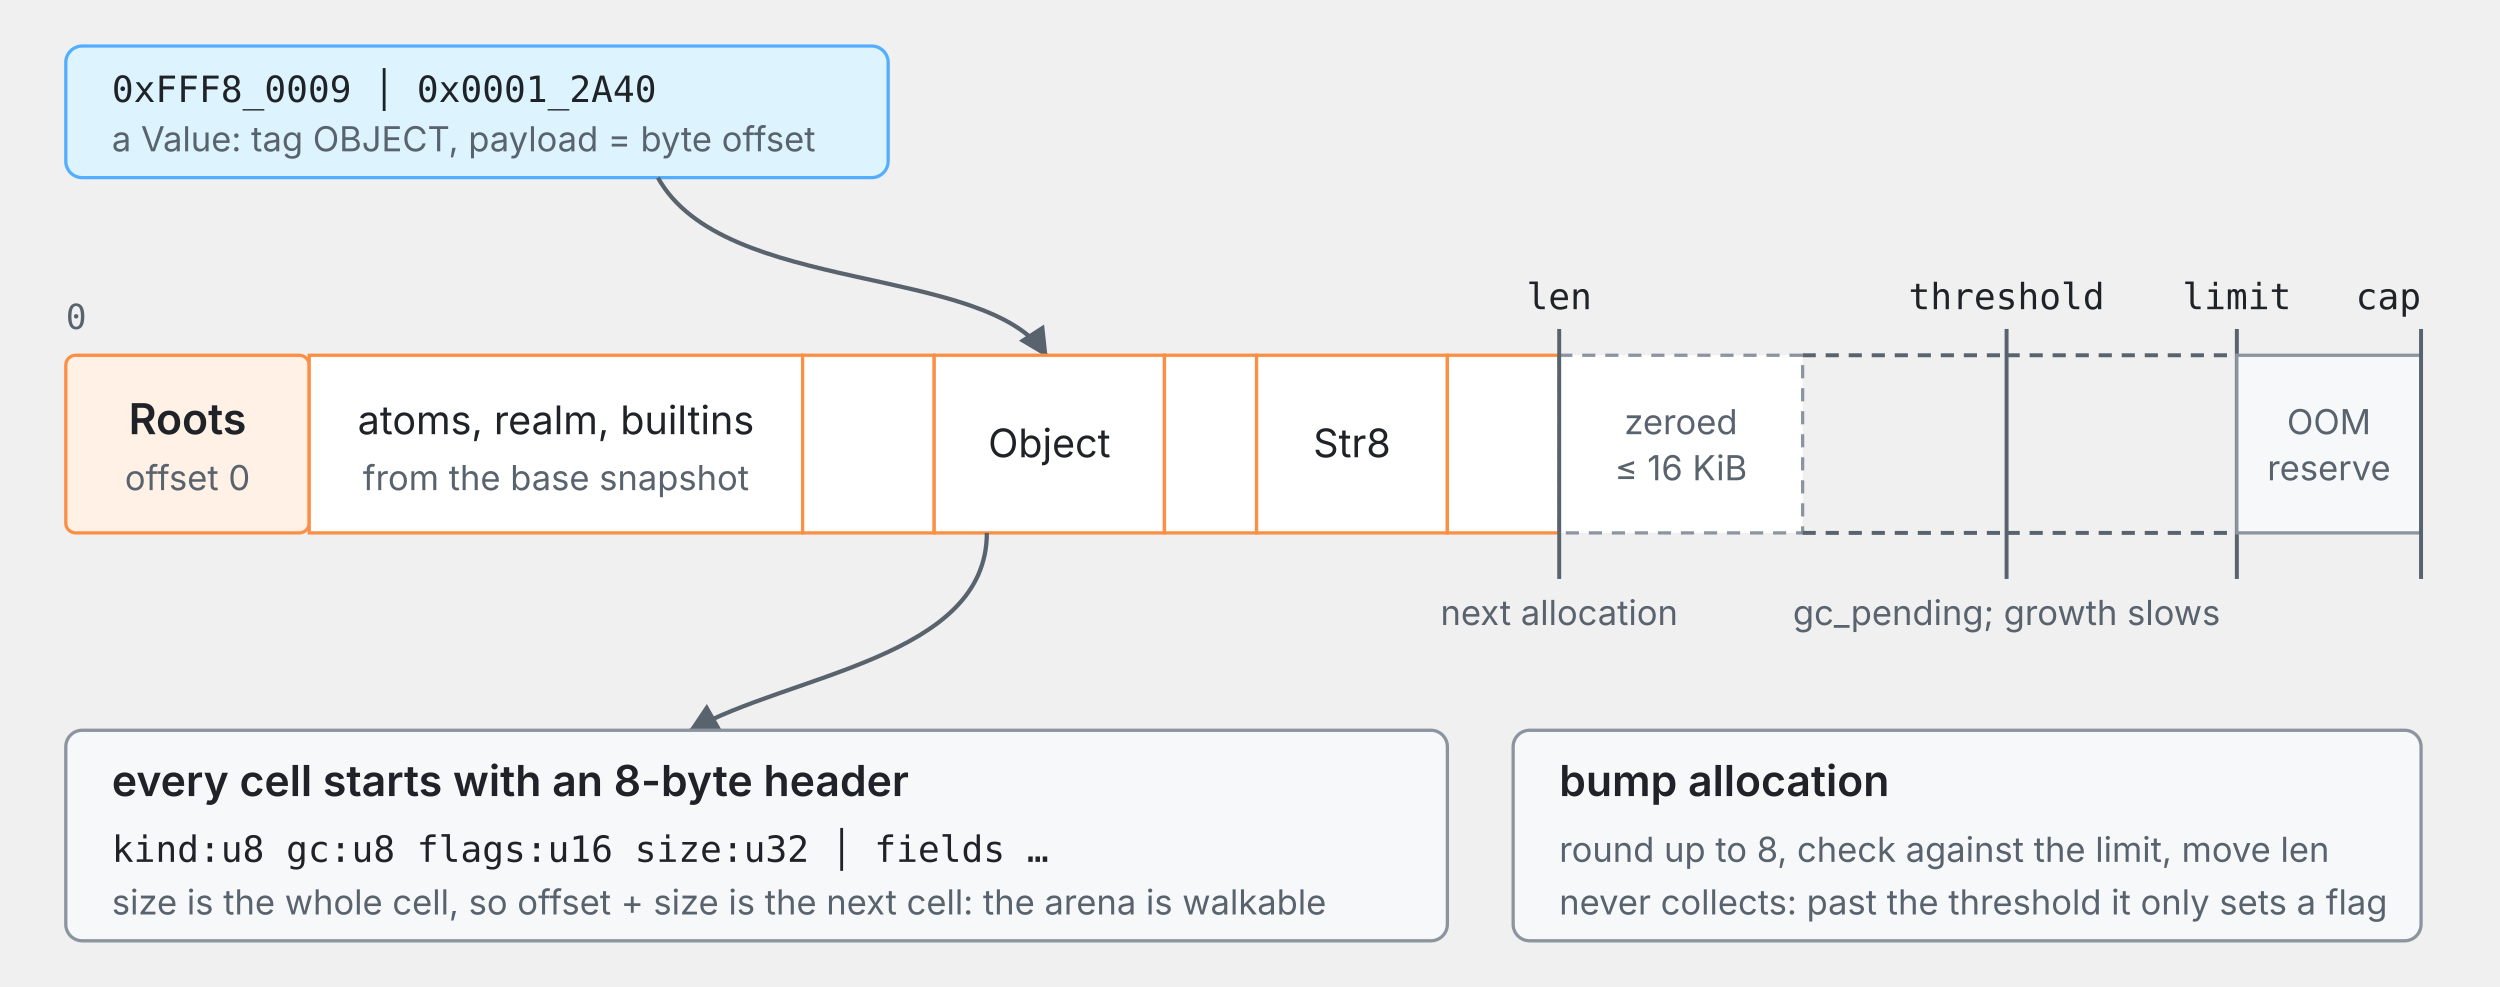
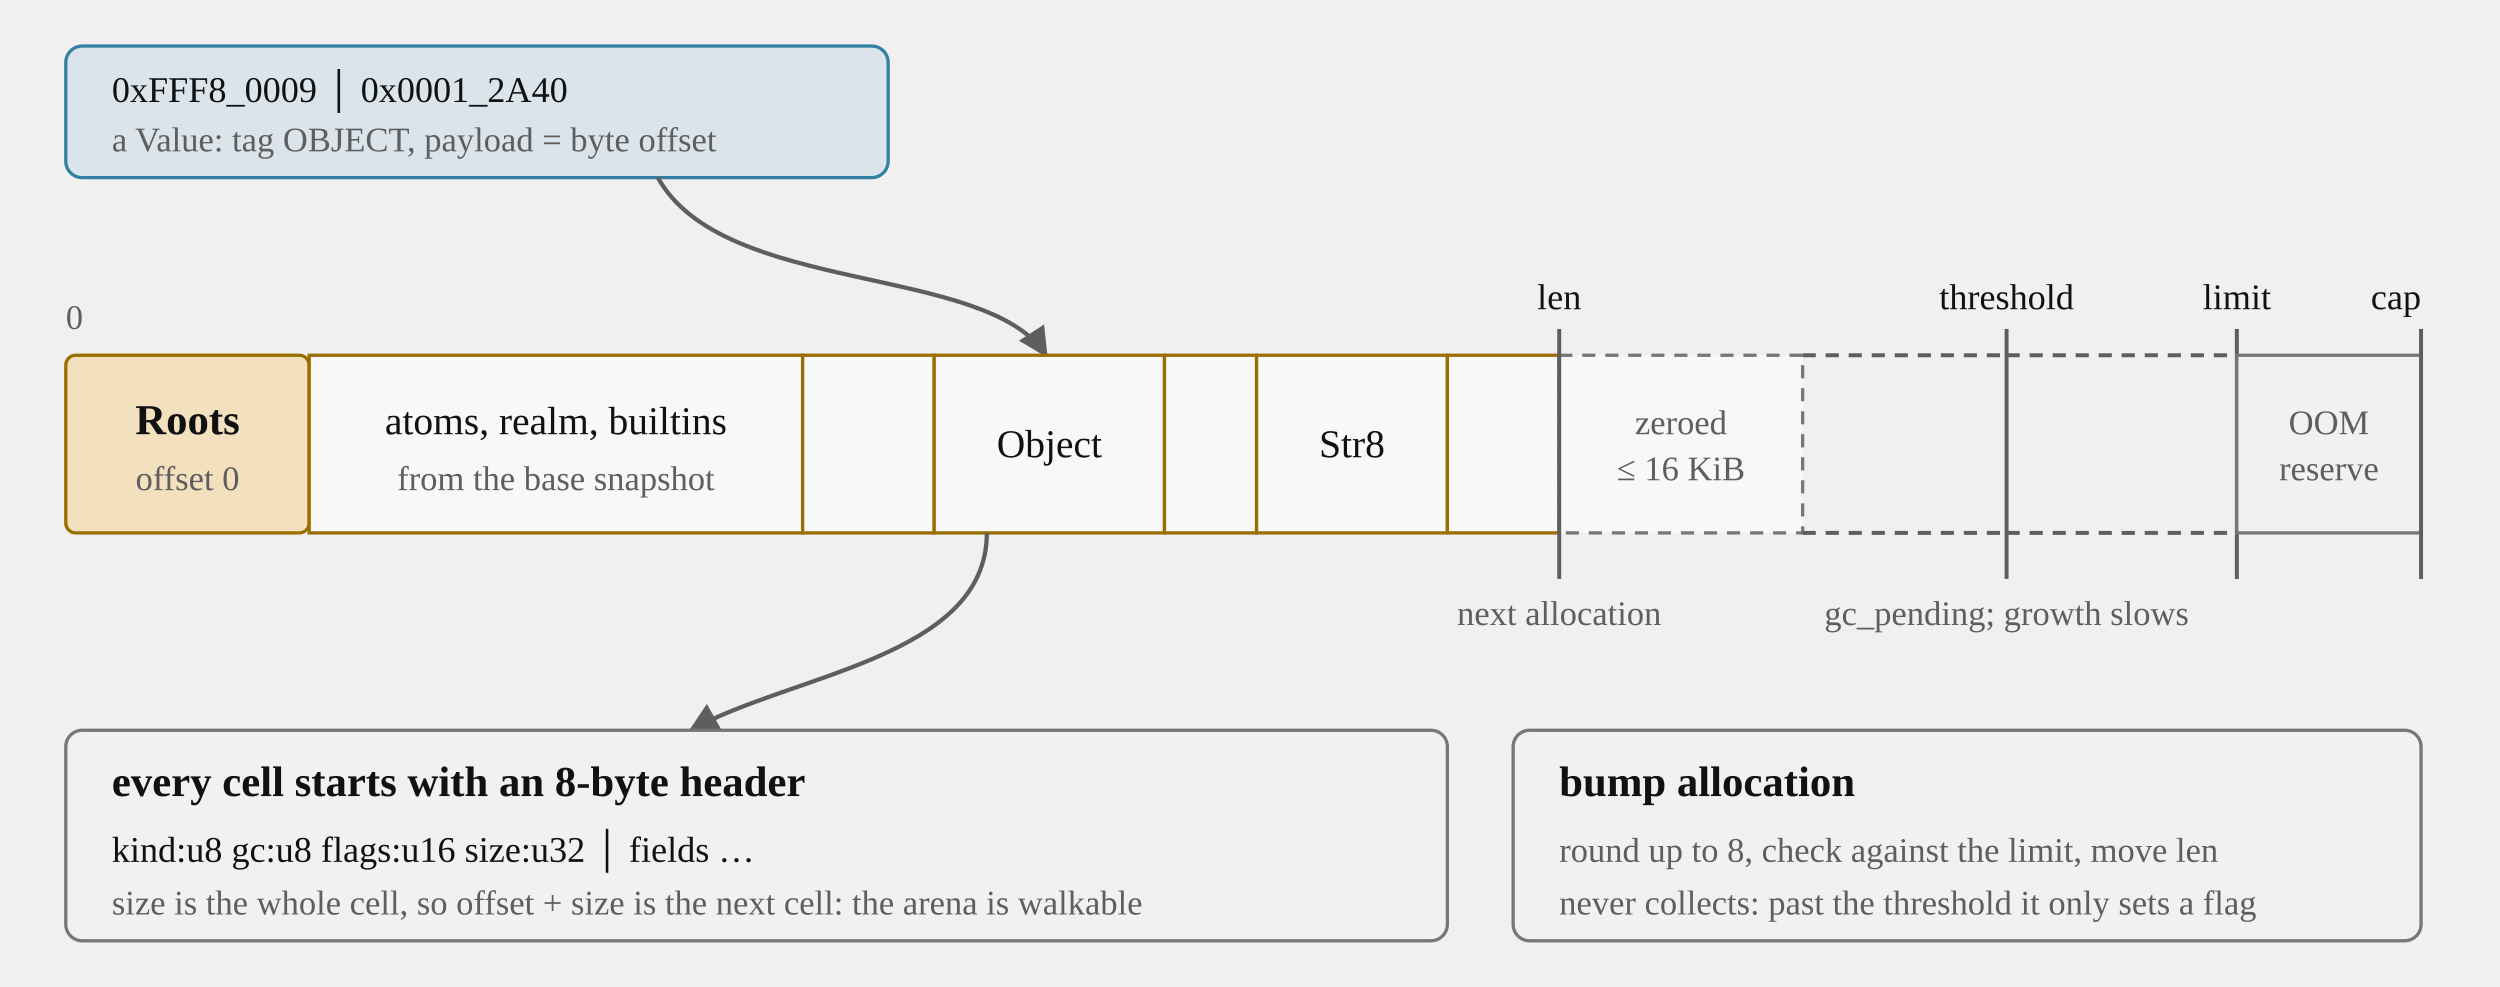
- <svg xmlns="http://www.w3.org/2000/svg" viewBox="0 0 760 300" width="760" height="300" role="img" aria-label="The arena: cells back to back from offset 0, the zeroed frontier, the GC threshold and the memory cap">
+ <svg xmlns="http://www.w3.org/2000/svg" class="dg-arena" viewBox="0 0 760 300" width="760" height="300" role="img" aria-label="The arena: cells back to back from offset 0, the zeroed frontier, the GC threshold and the memory cap">
  <style>
-   text { font-family: ui-sans-serif, system-ui, -apple-system, "Segoe UI", sans-serif; font-size: 12px; fill: #1f2328; }
-   .mono { font-family: ui-monospace, "SF Mono", Menlo, Consolas, monospace; font-size: 11px; }
-   .small { font-size: 10.5px; fill: #59636e; }
-   .title { font-weight: 600; font-size: 13px; }
-   .host { fill: #f6f8fa; stroke: #8c959f; }
-   .engine { fill: #ddf4ff; stroke: #54aeff; }
-   .arena { fill: #fff1e5; stroke: #fb8f44; }
-   .cell { fill: #ffffff; stroke: #fb8f44; }
-   .zero { fill: #ffffff; stroke: #8c959f; stroke-dasharray: 4 3; }
-   .rule { stroke: #59636e; stroke-width: 1.2; }
-   .dash { stroke: #59636e; stroke-width: 1.2; stroke-dasharray: 4 3; }
-   .arrow { stroke: #59636e; fill: none; stroke-width: 1.3; marker-end: url(#a); }
-   .head { fill: #59636e; }
+   .dg-arena text { font-family: var(--semantic-font-family-ui, "Mallos Serif", Georgia, serif); font-size: 12px; fill: var(--semantic-color-text-primary, #111111); }
+   .dg-arena .mono { font-family: var(--semantic-font-family-code, "Commit Mono", ui-monospace, Menlo, monospace); font-size: 11px; }
+   .dg-arena .small { font-size: 10.5px; fill: var(--semantic-color-text-secondary, #5e5e5e); }
+   .dg-arena .label { font-weight: 600; }
+   .dg-arena .title { font-weight: 600; font-size: 13px; }
+   .dg-arena .box, .dg-arena .host { fill: var(--semantic-color-background-surface, #f1f1f1); stroke: var(--semantic-color-border-primary, #777777); }
+   .dg-arena .hdr, .dg-arena .engine { fill: var(--semantic-color-background-fill-secondary-information, #dbe4ea); stroke: var(--semantic-color-border-information, #3380a4); }
+   .dg-arena .traced, .dg-arena .arena { fill: var(--semantic-color-background-fill-secondary-warning, #f3e0be); stroke: var(--semantic-color-border-warning, #996f00); }
+   .dg-arena .tag { fill: var(--semantic-color-background-fill-secondary-positive, #dae6df); stroke: var(--semantic-color-border-positive, #378960); }
+   .dg-arena .cell { fill: var(--semantic-color-background-canvas, #f8f8f8); stroke: var(--semantic-color-border-warning, #996f00); }
+   .dg-arena .pad { fill: url(#arena-hatch); stroke: var(--semantic-color-border-secondary, #e2e2e2); }
+   .dg-arena .tail { fill: var(--semantic-color-background-surface, #f1f1f1); stroke: var(--semantic-color-border-primary, #777777); stroke-dasharray: 4 3; }
+   .dg-arena .zero { fill: var(--semantic-color-background-canvas, #f8f8f8); stroke: var(--semantic-color-border-primary, #777777); stroke-dasharray: 4 3; }
+   .dg-arena .dead { fill: var(--semantic-color-background-surface, #f1f1f1); stroke: var(--semantic-color-border-secondary, #e2e2e2); stroke-dasharray: 3 2; }
+   .dg-arena .opt { stroke-dasharray: 3 2; }
+   .dg-arena .rule { stroke: var(--semantic-color-text-secondary, #5e5e5e); stroke-width: 1.2; }
+   .dg-arena .dash { stroke: var(--semantic-color-text-secondary, #5e5e5e); stroke-width: 1.2; stroke-dasharray: 4 3; }
+   .dg-arena .arrow { stroke: var(--semantic-color-text-secondary, #5e5e5e); fill: none; stroke-width: 1.3; marker-end: url(#arena-a); }
+   .dg-arena .faint { stroke: var(--semantic-color-border-primary, #777777); fill: none; stroke-width: 1.1; stroke-dasharray: 4 3; marker-end: url(#arena-a); }
+   .dg-arena .head { fill: var(--semantic-color-text-secondary, #5e5e5e); }
+   .dg-arena .hatch { stroke: var(--semantic-color-border-secondary, #e2e2e2); }
  @media (prefers-color-scheme: dark) {
-     text { fill: #e6edf3; }
-     .small { fill: #9198a1; }
-     .host { fill: #161b22; stroke: #6e7681; }
-     .engine { fill: #0c2d6b; stroke: #388bfd; }
-     .arena { fill: #2b1a0a; stroke: #db6d28; }
-     .cell { fill: #0d1117; stroke: #db6d28; }
-     .zero { fill: #0d1117; stroke: #6e7681; }
-     .rule, .dash { stroke: #9198a1; }
-     .arrow { stroke: #9198a1; }
-     .head { fill: #9198a1; }
+     .dg-arena text { fill: var(--semantic-color-text-primary, #f6f6f6); }
+     .dg-arena .small { fill: var(--semantic-color-text-secondary, #ababab); }
+     .dg-arena .box, .dg-arena .host { fill: var(--semantic-color-background-surface, #2e2e2e); stroke: var(--semantic-color-border-primary, #919191); }
+     .dg-arena .hdr, .dg-arena .engine { fill: var(--semantic-color-background-fill-secondary-information, #1e313b); stroke: var(--semantic-color-border-information, #4c9bc1); }
+     .dg-arena .traced, .dg-arena .arena { fill: var(--semantic-color-background-fill-secondary-warning, #3b2b0c); stroke: var(--semantic-color-border-warning, #b8880c); }
+     .dg-arena .tag { fill: var(--semantic-color-background-fill-secondary-positive, #1f3328); stroke: var(--semantic-color-border-positive, #4da578); }
+     .dg-arena .cell { fill: var(--semantic-color-background-canvas, #161616); stroke: var(--semantic-color-border-warning, #b8880c); }
+     .dg-arena .pad { stroke: var(--semantic-color-border-secondary, #464646); }
+     .dg-arena .tail { fill: var(--semantic-color-background-surface, #2e2e2e); stroke: var(--semantic-color-border-primary, #919191); }
+     .dg-arena .zero { fill: var(--semantic-color-background-canvas, #161616); stroke: var(--semantic-color-border-primary, #919191); }
+     .dg-arena .dead { fill: var(--semantic-color-background-surface, #2e2e2e); stroke: var(--semantic-color-border-secondary, #464646); }
+     .dg-arena .rule { stroke: var(--semantic-color-text-secondary, #ababab); }
+     .dg-arena .dash { stroke: var(--semantic-color-text-secondary, #ababab); }
+     .dg-arena .arrow { stroke: var(--semantic-color-text-secondary, #ababab); }
+     .dg-arena .faint { stroke: var(--semantic-color-border-primary, #919191); }
+     .dg-arena .head { fill: var(--semantic-color-text-secondary, #ababab); }
+     .dg-arena .hatch { stroke: var(--semantic-color-border-secondary, #464646); }
  }
</style>
  <defs>
-     <marker id="a" viewBox="0 0 10 10" refX="9" refY="5" markerWidth="7" markerHeight="7" orient="auto-start-reverse">
+     <pattern id="arena-hatch" width="6" height="6" patternUnits="userSpaceOnUse" patternTransform="rotate(45)">
+       <line x1="0" y1="0" x2="0" y2="6" class="hatch" />
+     </pattern>
+     <marker id="arena-a" viewBox="0 0 10 10" refX="9" refY="5" markerWidth="7" markerHeight="7" orient="auto-start-reverse">
      <path class="head" d="M0 0 L10 5 L0 10 z" />
    </marker>
  </defs>
  <rect class="engine" x="20" y="14" width="250" height="40" rx="5" />
  <text class="mono" x="34" y="31">0xFFF8_0009 │ 0x0001_2A40</text>
  <text class="small" x="34" y="46">a Value: tag OBJECT, payload = byte offset</text>
  <path class="arrow" d="M200 54 C 220 90, 300 80, 318 108" />
  <text class="mono small" x="20" y="100">0</text>
  <rect class="arena" x="20" y="108" width="74" height="54" rx="3" />
  <text class="title" x="57" y="132" text-anchor="middle">Roots</text>
  <text class="small" x="57" y="149" text-anchor="middle">offset 0</text>
  <rect class="cell" x="94" y="108" width="150" height="54" />
  <text x="169" y="132" text-anchor="middle">atoms, realm, builtins</text>
  <text class="small" x="169" y="149" text-anchor="middle">from the base snapshot</text>
  <rect class="cell" x="244" y="108" width="40" height="54" />
  <rect class="cell" x="284" y="108" width="70" height="54" />
  <text x="319" y="139" text-anchor="middle">Object</text>
  <rect class="cell" x="354" y="108" width="28" height="54" />
  <rect class="cell" x="382" y="108" width="58" height="54" />
  <text x="411" y="139" text-anchor="middle">Str8</text>
  <rect class="cell" x="440" y="108" width="34" height="54" />
  <rect class="zero" x="474" y="108" width="74" height="54" />
  <text class="small" x="511" y="132" text-anchor="middle">zeroed</text>
  <text class="small" x="511" y="146" text-anchor="middle">≤ 16 KiB</text>
  <line class="rule" x1="474" y1="100" x2="474" y2="176" />
  <text class="mono" x="474" y="94" text-anchor="middle">len</text>
  <text class="small" x="474" y="190" text-anchor="middle">next allocation</text>
  <line class="dash" x1="548" y1="108" x2="610" y2="108" />
  <line class="dash" x1="548" y1="162" x2="610" y2="162" />
  <line class="rule" x1="610" y1="100" x2="610" y2="176" />
  <text class="mono" x="610" y="94" text-anchor="middle">threshold</text>
  <text class="small" x="610" y="190" text-anchor="middle">gc_pending; growth slows</text>
  <line class="dash" x1="610" y1="108" x2="680" y2="108" />
  <line class="dash" x1="610" y1="162" x2="680" y2="162" />
  <line class="rule" x1="680" y1="100" x2="680" y2="176" />
  <text class="mono" x="680" y="94" text-anchor="middle">limit</text>
  <rect class="host" x="680" y="108" width="56" height="54" />
  <text class="small" x="708" y="132" text-anchor="middle">OOM</text>
  <text class="small" x="708" y="146" text-anchor="middle">reserve</text>
  <line class="rule" x1="736" y1="100" x2="736" y2="176" />
  <text class="mono" x="736" y="94" text-anchor="end">cap</text>
  <path class="arrow" d="M300 162 C 300 200, 240 205, 210 222" />
  <rect class="host" x="20" y="222" width="420" height="64" rx="5" />
  <text class="title" x="34" y="242">every cell starts with an 8-byte header</text>
  <text class="mono" x="34" y="262">kind:u8  gc:u8  flags:u16  size:u32  │ fields …</text>
  <text class="small" x="34" y="278">size is the whole cell, so offset + size is the next cell: the arena is walkable</text>
  <rect class="host" x="460" y="222" width="276" height="64" rx="5" />
  <text class="title" x="474" y="242">bump allocation</text>
  <text class="small" x="474" y="262">round up to 8, check against the limit, move len</text>
  <text class="small" x="474" y="278">never collects: past the threshold it only sets a flag</text>
</svg>
